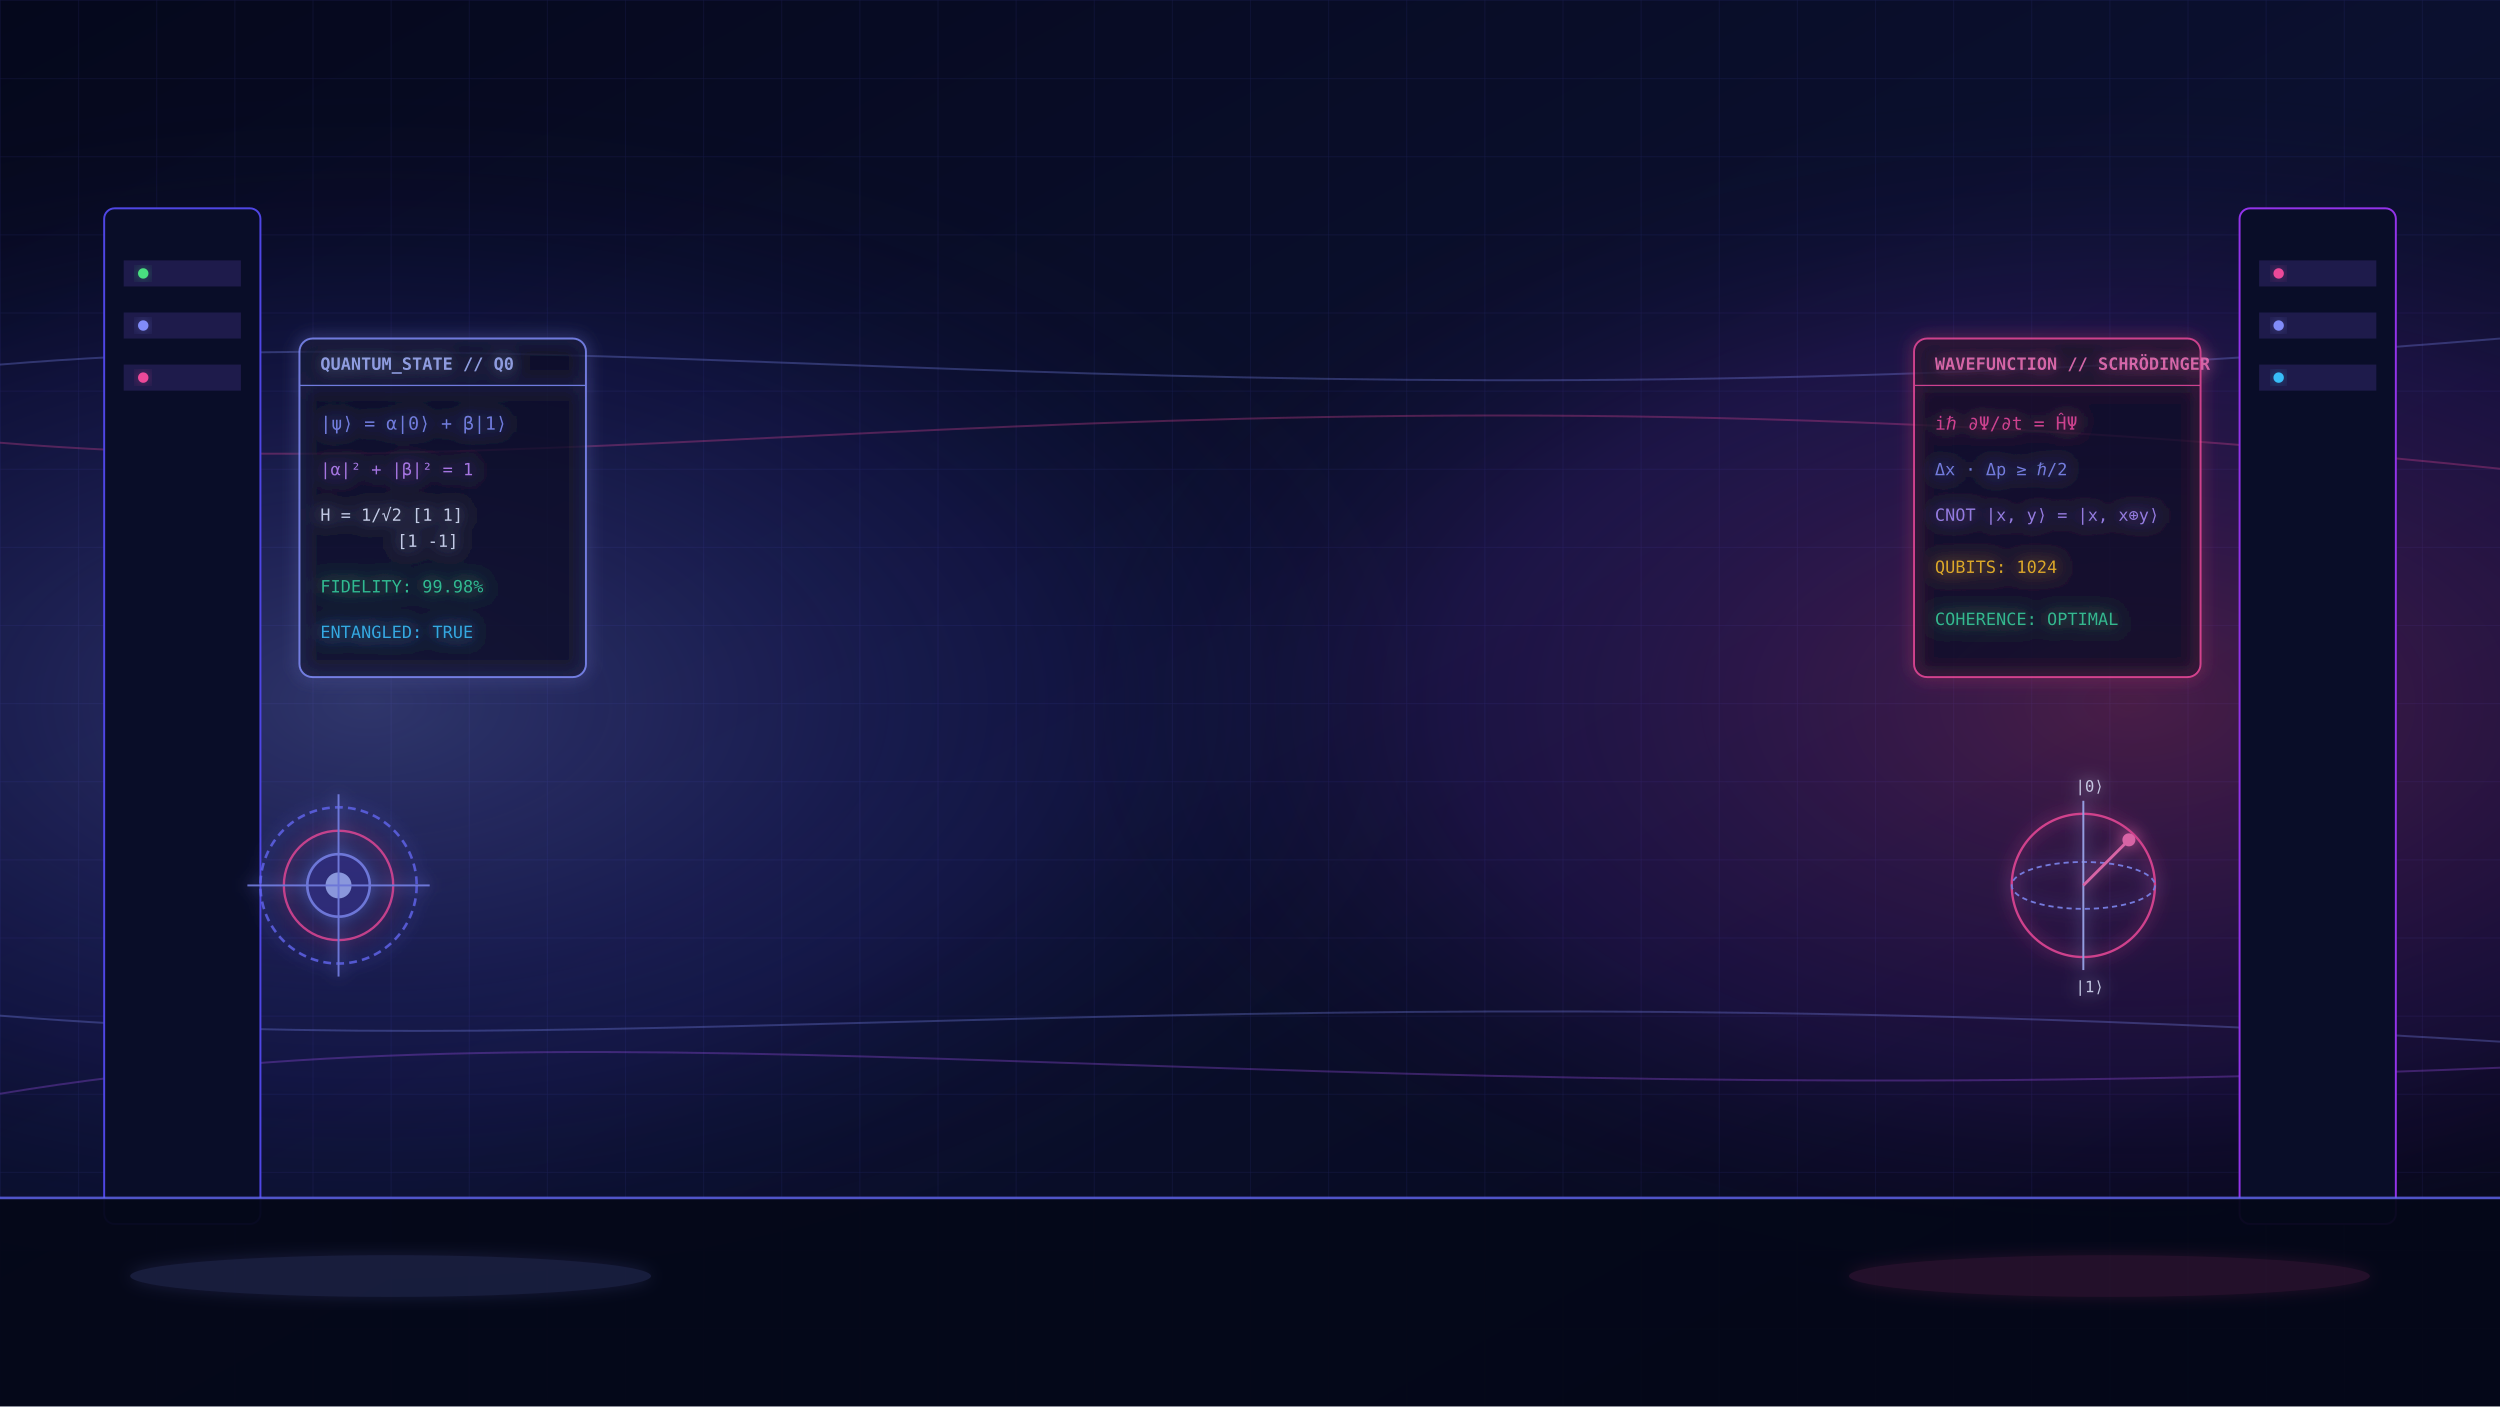
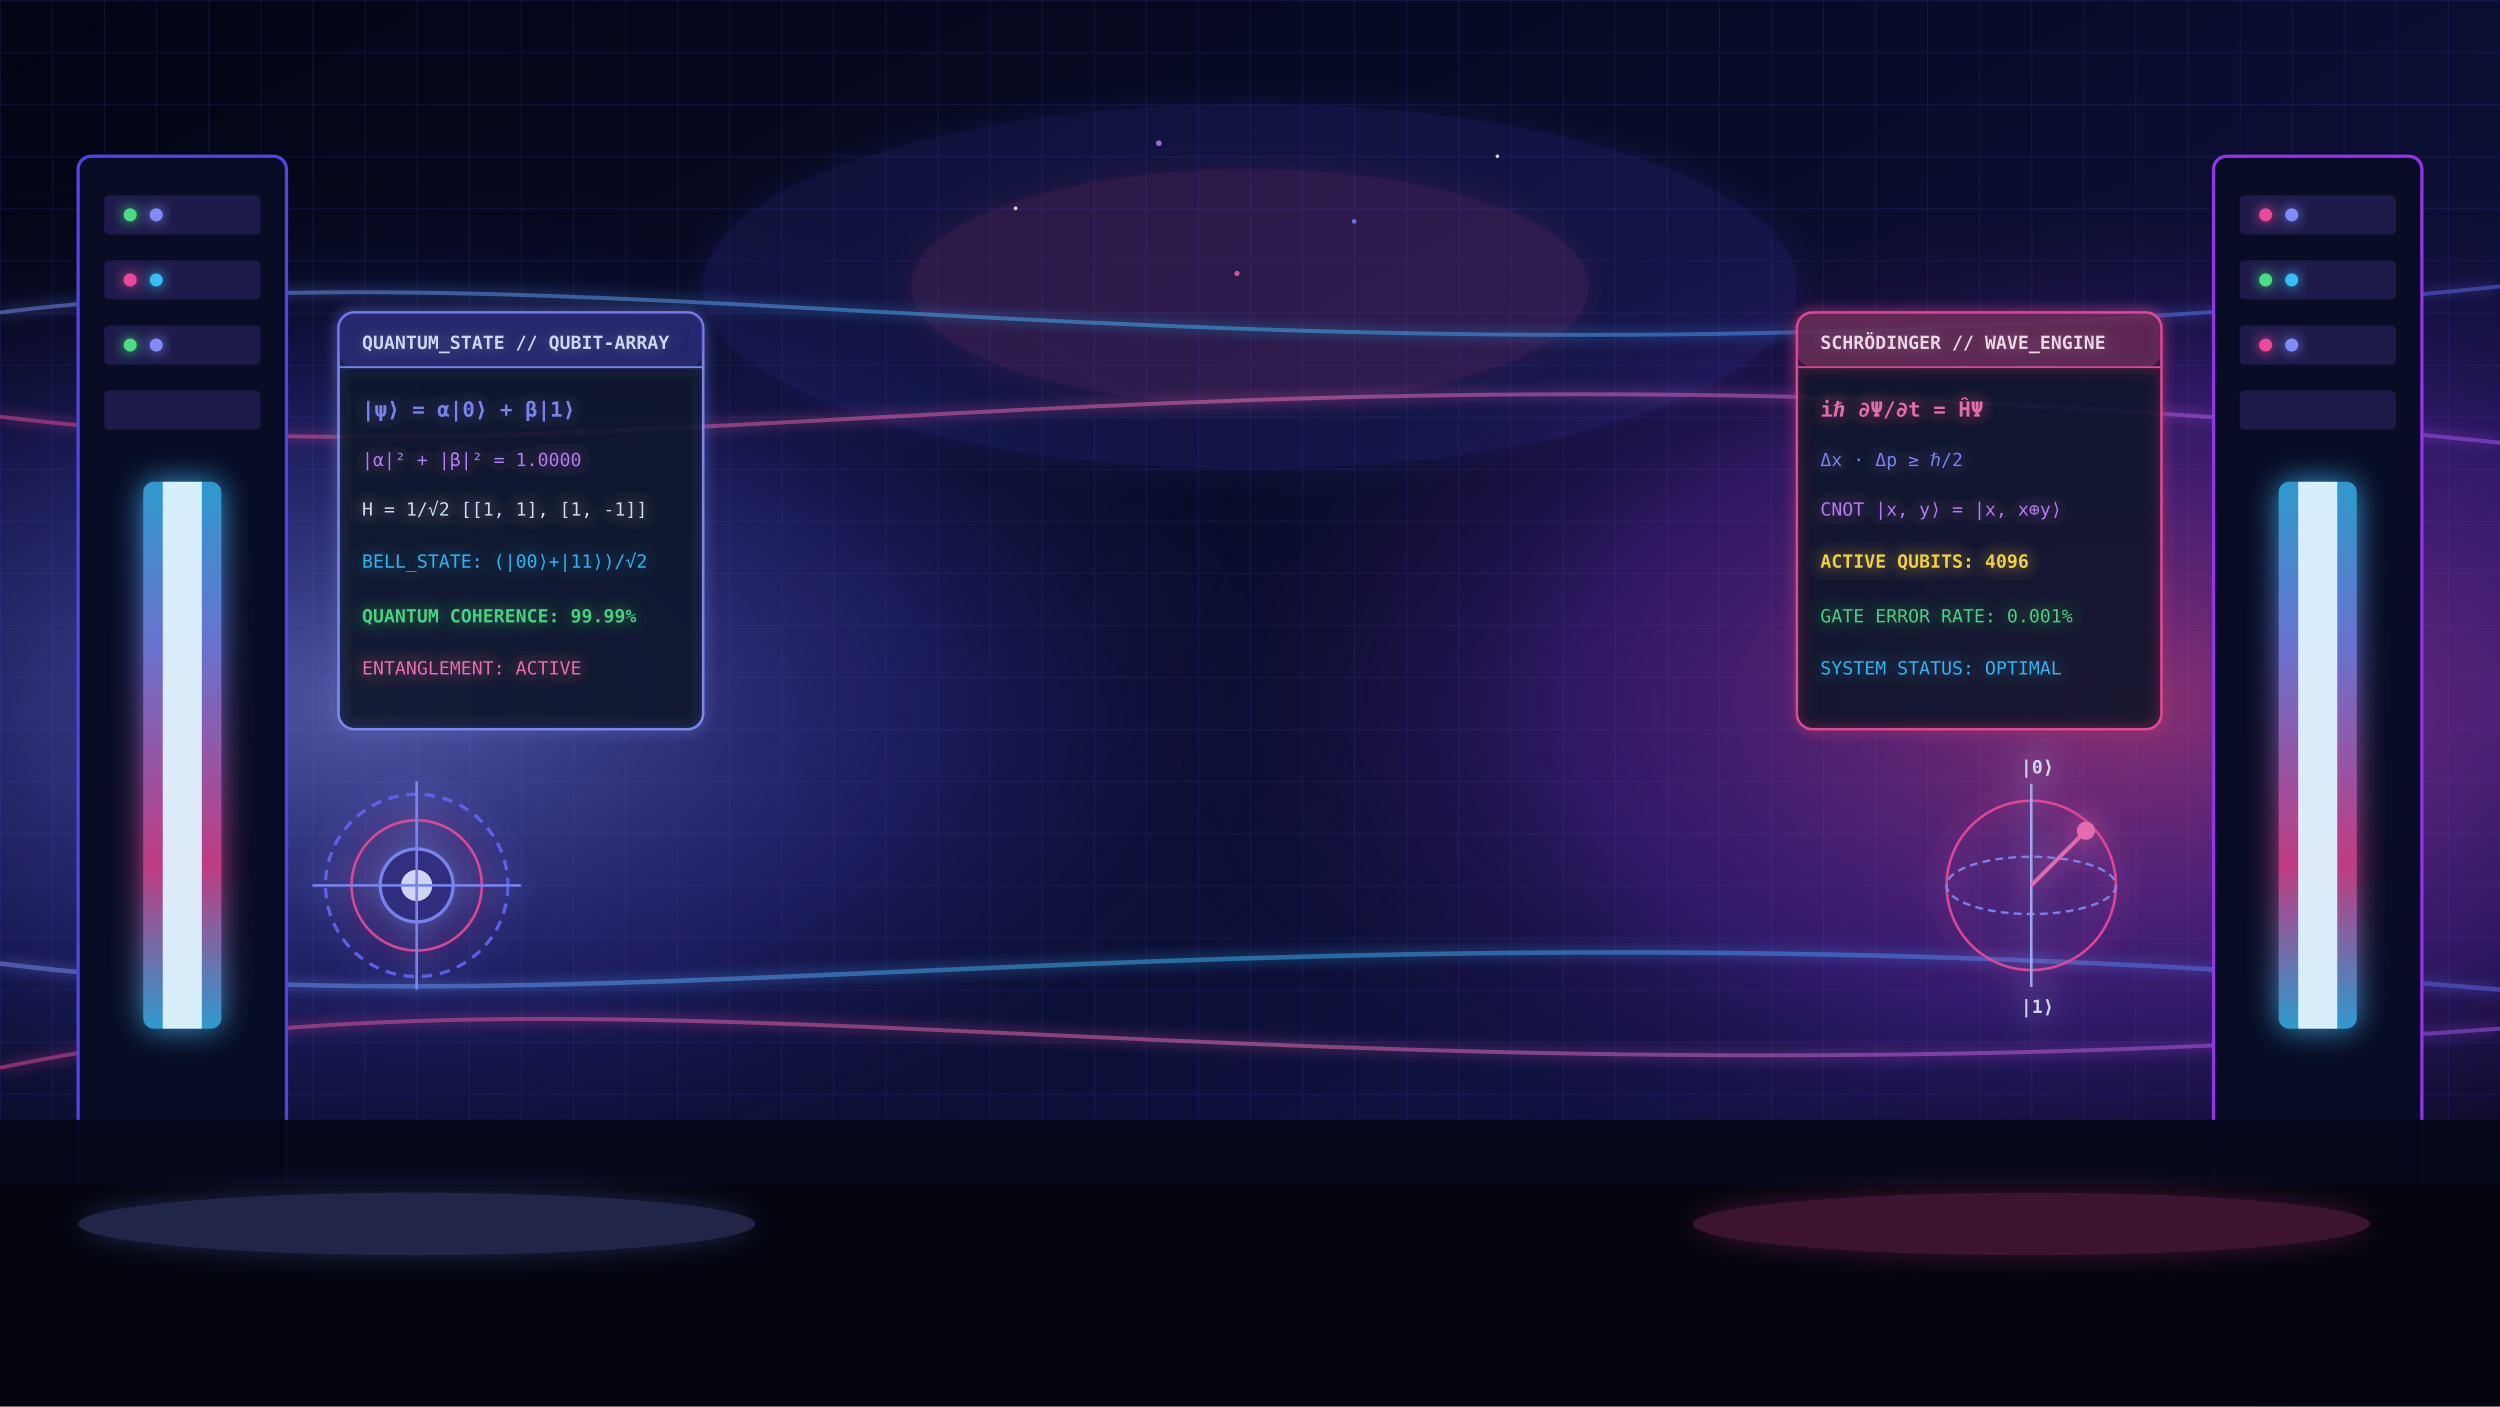
<svg xmlns="http://www.w3.org/2000/svg" viewBox="0 0 1920 1080" width="1920" height="1080">
  <defs>
-     <linearGradient id="quantumBg" x1="0%" y1="0%" x2="100%" y2="100%">
-       <stop offset="0%" stop-color="#05081c" />
-       <stop offset="50%" stop-color="#0b102f" />
-       <stop offset="100%" stop-color="#040616" />
+     <linearGradient id="quantumBgGrad" x1="0%" y1="0%" x2="100%" y2="100%">
+       <stop offset="0%" stop-color="#030514" />
+       <stop offset="40%" stop-color="#080c29" />
+       <stop offset="75%" stop-color="#111244" />
+       <stop offset="100%" stop-color="#040614" />
    </linearGradient>
-     <radialGradient id="cyberGlowL" cx="15%" cy="50%" r="45%">
-       <stop offset="0%" stop-color="#818cf8" stop-opacity="0.32" />
-       <stop offset="60%" stop-color="#4f46e5" stop-opacity="0.12" />
-       <stop offset="100%" stop-color="#05081c" stop-opacity="0" />
+     <linearGradient id="neonLaserBlue" x1="0%" y1="0%" x2="100%" y2="0%">
+       <stop offset="0%" stop-color="#818cf8" />
+       <stop offset="50%" stop-color="#38bdf8" />
+       <stop offset="100%" stop-color="#6366f1" />
+     </linearGradient>
+     <linearGradient id="neonLaserPink" x1="0%" y1="0%" x2="100%" y2="0%">
+       <stop offset="0%" stop-color="#ec4899" />
+       <stop offset="50%" stop-color="#f472b6" />
+       <stop offset="100%" stop-color="#a855f7" />
+     </linearGradient>
+     <linearGradient id="cryoTubeGrad" x1="0%" y1="0%" x2="0%" y2="100%">
+       <stop offset="0%" stop-color="#38bdf8" />
+       <stop offset="30%" stop-color="#818cf8" />
+       <stop offset="70%" stop-color="#ec4899" />
+       <stop offset="100%" stop-color="#38bdf8" />
+     </linearGradient>
+     <radialGradient id="cyberGlowL" cx="15%" cy="50%" r="50%">
+       <stop offset="0%" stop-color="#818cf8" stop-opacity="0.6" />
+       <stop offset="45%" stop-color="#4f46e5" stop-opacity="0.25" />
+       <stop offset="80%" stop-color="#030514" stop-opacity="0" />
    </radialGradient>
-     <radialGradient id="cyberGlowR" cx="85%" cy="50%" r="45%">
-       <stop offset="0%" stop-color="#ec4899" stop-opacity="0.28" />
-       <stop offset="60%" stop-color="#9333ea" stop-opacity="0.12" />
-       <stop offset="100%" stop-color="#05081c" stop-opacity="0" />
+     <radialGradient id="cyberGlowR" cx="85%" cy="50%" r="50%">
+       <stop offset="0%" stop-color="#ec4899" stop-opacity="0.55" />
+       <stop offset="45%" stop-color="#9333ea" stop-opacity="0.25" />
+       <stop offset="80%" stop-color="#030514" stop-opacity="0" />
    </radialGradient>
-     <pattern id="cyberGrid" width="60" height="60" patternUnits="userSpaceOnUse">
-       <path d="M 60 0 L 0 0 0 60" fill="none" stroke="#6366f1" stroke-width="0.75" opacity="0.15" />
+     <pattern id="cyberGridDense" width="40" height="40" patternUnits="userSpaceOnUse">
+       <path d="M 40 0 L 0 0 0 40" fill="none" stroke="#6366f1" stroke-width="0.8" opacity="0.22" />
    </pattern>
-     <filter id="glow" x="-30%" y="-30%" width="160%" height="160%">
-       <feGaussianBlur stdDeviation="6" result="blur" />
+     <filter id="glowHeavy" x="-40%" y="-40%" width="180%" height="180%">
+       <feGaussianBlur stdDeviation="12" result="blur" />
+       <feComposite in="SourceGraphic" in2="blur" operator="over" />
+     </filter>
+     <filter id="glowSoft" x="-20%" y="-20%" width="140%" height="140%">
+       <feGaussianBlur stdDeviation="5" result="blur" />
      <feComposite in="SourceGraphic" in2="blur" operator="over" />
    </filter>
  </defs>
-   <rect width="1920" height="1080" fill="url(#quantumBg)" />
-   <rect width="1920" height="1080" fill="url(#cyberGrid)" />
+   <rect width="1920" height="1080" fill="url(#quantumBgGrad)" />
+   <rect width="1920" height="1080" fill="url(#cyberGridDense)" />
  <rect width="1920" height="1080" fill="url(#cyberGlowL)" />
  <rect width="1920" height="1080" fill="url(#cyberGlowR)" />
-   <g opacity="0.3" stroke="#818cf8" stroke-width="1.5" fill="none">
-     <path d="M0,280 C480,240 960,340 1920,260" />
-     <path d="M0,340 C480,380 960,260 1920,360" stroke="#ec4899" />
-     <path d="M0,780 C480,820 960,740 1920,800" />
-     <path d="M0,840 C480,760 960,860 1920,820" stroke="#a855f7" />
+   <g opacity="0.8">
+     <ellipse cx="960" cy="220" rx="420" ry="140" fill="#4f46e5" opacity="0.18" filter="url(#glowHeavy)" />
+     <ellipse cx="960" cy="220" rx="260" ry="90" fill="#ec4899" opacity="0.15" filter="url(#glowHeavy)" />
+     <circle cx="780" cy="160" r="1.5" fill="#fff" />
+     <circle cx="890" cy="110" r="2.2" fill="#c084fc" />
+     <circle cx="1040" cy="170" r="1.8" fill="#818cf8" />
+     <circle cx="1150" cy="120" r="1.4" fill="#fff" />
+     <circle cx="950" cy="210" r="2" fill="#f472b6" />
  </g>
-   <g id="leftTerminal">
-     <rect x="80" y="160" width="120" height="780" fill="#090d28" stroke="#4f46e5" stroke-width="1.5" rx="8" />
-     <rect x="95" y="200" width="90" height="20" fill="#1e1b4b" />
-     <rect x="95" y="240" width="90" height="20" fill="#1e1b4b" />
-     <rect x="95" y="280" width="90" height="20" fill="#1e1b4b" />
-     <circle cx="110" cy="210" r="4" fill="#4ade80" filter="url(#glow)" />
-     <circle cx="110" cy="250" r="4" fill="#818cf8" filter="url(#glow)" />
-     <circle cx="110" cy="290" r="4" fill="#ec4899" filter="url(#glow)" />
-     <g transform="translate(230, 260)" opacity="0.85" filter="url(#glow)">
-       <rect x="0" y="0" width="220" height="260" fill="rgba(15, 23, 42, 0.75)" stroke="#818cf8" stroke-width="1.5" rx="10" />
-       <line x1="0" y1="36" x2="220" y2="36" stroke="#818cf8" stroke-width="1" />
-       <text x="16" y="24" fill="#a5b4fc" font-family="monospace" font-size="13" font-weight="bold">QUANTUM_STATE // Q0</text>
-       <text x="16" y="70" fill="#818cf8" font-family="monospace" font-size="14">|ψ⟩ = α|0⟩ + β|1⟩</text>
-       <text x="16" y="105" fill="#c084fc" font-family="monospace" font-size="13">|α|² + |β|² = 1</text>
-       <text x="16" y="140" fill="#e0e7ff" font-family="monospace" font-size="13">H = 1/√2 [1  1]</text>
-       <text x="75" y="160" fill="#e0e7ff" font-family="monospace" font-size="13">[1 -1]</text>
-       <text x="16" y="195" fill="#34d399" font-family="monospace" font-size="13">FIDELITY: 99.98%</text>
-       <text x="16" y="230" fill="#38bdf8" font-family="monospace" font-size="13">ENTANGLED: TRUE</text>
+   <g opacity="0.55" filter="url(#glowSoft)">
+     <path d="M0,240 C480,180 960,320 1920,220" stroke="url(#neonLaserBlue)" stroke-width="3" fill="none" />
+     <path d="M0,320 C480,380 960,240 1920,340" stroke="url(#neonLaserPink)" stroke-width="3" fill="none" />
+     <path d="M0,740 C480,800 960,680 1920,760" stroke="url(#neonLaserBlue)" stroke-width="3.5" fill="none" />
+     <path d="M0,820 C480,720 960,860 1920,790" stroke="url(#neonLaserPink)" stroke-width="3" fill="none" />
+   </g>
+   <g id="leftMainframe">
+     <rect x="60" y="120" width="160" height="820" fill="#080c24" stroke="#4f46e5" stroke-width="2.5" rx="10" />
+     <rect x="80" y="150" width="120" height="30" fill="#1e1b4b" rx="4" />
+     <rect x="80" y="200" width="120" height="30" fill="#1e1b4b" rx="4" />
+     <rect x="80" y="250" width="120" height="30" fill="#1e1b4b" rx="4" />
+     <rect x="80" y="300" width="120" height="30" fill="#1e1b4b" rx="4" />
+     <g filter="url(#glowSoft)">
+       <circle cx="100" cy="165" r="5" fill="#4ade80" />
+       <circle cx="120" cy="165" r="5" fill="#818cf8" />
+       <circle cx="100" cy="215" r="5" fill="#ec4899" />
+       <circle cx="120" cy="215" r="5" fill="#38bdf8" />
+       <circle cx="100" cy="265" r="5" fill="#4ade80" />
+       <circle cx="120" cy="265" r="5" fill="#818cf8" />
    </g>
-     <g transform="translate(260, 680)" opacity="0.8" filter="url(#glow)">
-       <circle cx="0" cy="0" r="60" fill="none" stroke="#6366f1" stroke-width="2" stroke-dasharray="6 4" />
-       <circle cx="0" cy="0" r="42" fill="none" stroke="#ec4899" stroke-width="1.8" />
-       <circle cx="0" cy="0" r="24" fill="#312e81" stroke="#818cf8" stroke-width="2" />
-       <circle cx="0" cy="0" r="10" fill="#a5b4fc" />
-       <line x1="-70" y1="0" x2="70" y2="0" stroke="#818cf8" stroke-width="1.5" />
-       <line x1="0" y1="-70" x2="0" y2="70" stroke="#818cf8" stroke-width="1.5" />
+     <rect x="110" y="370" width="60" height="420" fill="url(#cryoTubeGrad)" opacity="0.8" rx="8" filter="url(#glowHeavy)" />
+     <rect x="125" y="370" width="30" height="420" fill="#e0f2fe" opacity="0.95" />
+     <g transform="translate(260, 240)" opacity="0.92" filter="url(#glowSoft)">
+       <rect x="0" y="0" width="280" height="320" fill="rgba(15, 23, 42, 0.85)" stroke="#818cf8" stroke-width="2" rx="12" />
+       <rect x="0" y="0" width="280" height="42" fill="rgba(79, 70, 229, 0.35)" rx="12" />
+       <line x1="0" y1="42" x2="280" y2="42" stroke="#818cf8" stroke-width="1.5" />
+       <text x="18" y="28" fill="#e0e7ff" font-family="monospace" font-size="14" font-weight="bold">QUANTUM_STATE // QUBIT-ARRAY</text>
+       <text x="18" y="80" fill="#818cf8" font-family="monospace" font-size="16" font-weight="bold">|ψ⟩ = α|0⟩ + β|1⟩</text>
+       <text x="18" y="118" fill="#c084fc" font-family="monospace" font-size="14">|α|² + |β|² = 1.0000</text>
+       <text x="18" y="156" fill="#e0e7ff" font-family="monospace" font-size="14">H = 1/√2 [[1, 1], [1, -1]]</text>
+       <text x="18" y="196" fill="#38bdf8" font-family="monospace" font-size="14">BELL_STATE: (|00⟩+|11⟩)/√2</text>
+       <text x="18" y="238" fill="#4ade80" font-family="monospace" font-size="14" font-weight="bold">QUANTUM COHERENCE: 99.99%</text>
+       <text x="18" y="278" fill="#f472b6" font-family="monospace" font-size="14">ENTANGLEMENT: ACTIVE</text>
+     </g>
+     <g transform="translate(320, 680)" opacity="0.9" filter="url(#glowHeavy)">
+       <circle cx="0" cy="0" r="70" fill="none" stroke="#6366f1" stroke-width="2.5" stroke-dasharray="8 6" />
+       <circle cx="0" cy="0" r="50" fill="none" stroke="#ec4899" stroke-width="2" />
+       <circle cx="0" cy="0" r="28" fill="#312e81" stroke="#818cf8" stroke-width="2.5" />
+       <circle cx="0" cy="0" r="12" fill="#e0e7ff" />
+       <line x1="-80" y1="0" x2="80" y2="0" stroke="#818cf8" stroke-width="2" />
+       <line x1="0" y1="-80" x2="0" y2="80" stroke="#818cf8" stroke-width="2" />
    </g>
  </g>
-   <g id="rightTerminal">
-     <rect x="1720" y="160" width="120" height="780" fill="#090d28" stroke="#9333ea" stroke-width="1.5" rx="8" />
-     <rect x="1735" y="200" width="90" height="20" fill="#1e1b4b" />
-     <rect x="1735" y="240" width="90" height="20" fill="#1e1b4b" />
-     <rect x="1735" y="280" width="90" height="20" fill="#1e1b4b" />
-     <circle cx="1750" cy="210" r="4" fill="#ec4899" filter="url(#glow)" />
-     <circle cx="1750" cy="250" r="4" fill="#818cf8" filter="url(#glow)" />
-     <circle cx="1750" cy="290" r="4" fill="#38bdf8" filter="url(#glow)" />
-     <g transform="translate(1470, 260)" opacity="0.85" filter="url(#glow)">
-       <rect x="0" y="0" width="220" height="260" fill="rgba(15, 23, 42, 0.75)" stroke="#ec4899" stroke-width="1.5" rx="10" />
-       <line x1="0" y1="36" x2="220" y2="36" stroke="#ec4899" stroke-width="1" />
-       <text x="16" y="24" fill="#f472b6" font-family="monospace" font-size="13" font-weight="bold">WAVEFUNCTION // SCHRÖDINGER</text>
-       <text x="16" y="70" fill="#ec4899" font-family="monospace" font-size="14">iℏ ∂Ψ/∂t = ĤΨ</text>
-       <text x="16" y="105" fill="#818cf8" font-family="monospace" font-size="13">Δx · Δp ≥ ℏ/2</text>
-       <text x="16" y="140" fill="#a78bfa" font-family="monospace" font-size="13">CNOT |x, y⟩ = |x, x⊕y⟩</text>
-       <text x="16" y="180" fill="#fbbf24" font-family="monospace" font-size="13">QUBITS: 1024</text>
-       <text x="16" y="220" fill="#34d399" font-family="monospace" font-size="13">COHERENCE: OPTIMAL</text>
+   <g id="rightMainframe">
+     <rect x="1700" y="120" width="160" height="820" fill="#080c24" stroke="#9333ea" stroke-width="2.5" rx="10" />
+     <rect x="1720" y="150" width="120" height="30" fill="#1e1b4b" rx="4" />
+     <rect x="1720" y="200" width="120" height="30" fill="#1e1b4b" rx="4" />
+     <rect x="1720" y="250" width="120" height="30" fill="#1e1b4b" rx="4" />
+     <rect x="1720" y="300" width="120" height="30" fill="#1e1b4b" rx="4" />
+     <g filter="url(#glowSoft)">
+       <circle cx="1740" cy="165" r="5" fill="#ec4899" />
+       <circle cx="1760" cy="165" r="5" fill="#818cf8" />
+       <circle cx="1740" cy="215" r="5" fill="#4ade80" />
+       <circle cx="1760" cy="215" r="5" fill="#38bdf8" />
+       <circle cx="1740" cy="265" r="5" fill="#ec4899" />
+       <circle cx="1760" cy="265" r="5" fill="#818cf8" />
    </g>
-     <g transform="translate(1600, 680)" opacity="0.85" filter="url(#glow)">
-       <circle cx="0" cy="0" r="55" fill="none" stroke="#ec4899" stroke-width="1.8" />
-       <ellipse cx="0" cy="0" rx="55" ry="18" fill="none" stroke="#818cf8" stroke-dasharray="4 3" stroke-width="1.4" />
-       <line x1="0" y1="-65" x2="0" y2="65" stroke="#a5b4fc" stroke-width="1.5" />
-       <line x1="0" y1="0" x2="35" y2="-35" stroke="#f472b6" stroke-width="2.2" />
-       <circle cx="35" cy="-35" r="5" fill="#f472b6" />
-       <text x="-6" y="-72" fill="#e0e7ff" font-family="monospace" font-size="12">|0⟩</text>
-       <text x="-6" y="82" fill="#e0e7ff" font-family="monospace" font-size="12">|1⟩</text>
+     <rect x="1750" y="370" width="60" height="420" fill="url(#cryoTubeGrad)" opacity="0.8" rx="8" filter="url(#glowHeavy)" />
+     <rect x="1765" y="370" width="30" height="420" fill="#e0f2fe" opacity="0.95" />
+     <g transform="translate(1380, 240)" opacity="0.92" filter="url(#glowSoft)">
+       <rect x="0" y="0" width="280" height="320" fill="rgba(15, 23, 42, 0.85)" stroke="#ec4899" stroke-width="2" rx="12" />
+       <rect x="0" y="0" width="280" height="42" fill="rgba(236, 72, 153, 0.35)" rx="12" />
+       <line x1="0" y1="42" x2="280" y2="42" stroke="#ec4899" stroke-width="1.5" />
+       <text x="18" y="28" fill="#fce7f3" font-family="monospace" font-size="14" font-weight="bold">SCHRÖDINGER // WAVE_ENGINE</text>
+       <text x="18" y="80" fill="#f472b6" font-family="monospace" font-size="16" font-weight="bold">iℏ ∂Ψ/∂t = ĤΨ</text>
+       <text x="18" y="118" fill="#818cf8" font-family="monospace" font-size="14">Δx · Δp ≥ ℏ/2</text>
+       <text x="18" y="156" fill="#c084fc" font-family="monospace" font-size="14">CNOT |x, y⟩ = |x, x⊕y⟩</text>
+       <text x="18" y="196" fill="#fde047" font-family="monospace" font-size="14" font-weight="bold">ACTIVE QUBITS: 4096</text>
+       <text x="18" y="238" fill="#4ade80" font-family="monospace" font-size="14">GATE ERROR RATE: 0.001%</text>
+       <text x="18" y="278" fill="#38bdf8" font-family="monospace" font-size="14">SYSTEM STATUS: OPTIMAL</text>
+     </g>
+     <g transform="translate(1560, 680)" opacity="0.9" filter="url(#glowHeavy)">
+       <circle cx="0" cy="0" r="65" fill="none" stroke="#ec4899" stroke-width="2" />
+       <ellipse cx="0" cy="0" rx="65" ry="22" fill="none" stroke="#818cf8" stroke-dasharray="6 4" stroke-width="1.8" />
+       <line x1="0" y1="-78" x2="0" y2="78" stroke="#a5b4fc" stroke-width="2" />
+       <line x1="0" y1="0" x2="42" y2="-42" stroke="#f472b6" stroke-width="3" />
+       <circle cx="42" cy="-42" r="7" fill="#f472b6" />
+       <text x="-8" y="-86" fill="#e0e7ff" font-family="monospace" font-size="14" font-weight="bold">|0⟩</text>
+       <text x="-8" y="98" fill="#e0e7ff" font-family="monospace" font-size="14" font-weight="bold">|1⟩</text>
    </g>
  </g>
-   <path d="M0,920 L1920,920 L1920,1080 L0,1080 Z" fill="#040718" opacity="0.95" />
-   <line x1="0" y1="920" x2="1920" y2="920" stroke="#6366f1" stroke-width="2" opacity="0.8" />
-   <ellipse cx="300" cy="980" rx="200" ry="16" fill="#818cf8" opacity="0.16" filter="url(#glow)" />
-   <ellipse cx="1620" cy="980" rx="200" ry="16" fill="#ec4899" opacity="0.14" filter="url(#glow)" />
+   <path d="M0,860 L1920,860 L1920,1080 L0,1080 Z" fill="#040618" opacity="0.95" />
+   <path d="M0,910 L1920,910 L1920,1080 L0,1080 Z" fill="#02030d" />
+   <line x1="0" y1="860" x2="1920" y2="860" stroke="#818cf8" stroke-width="4" opacity="0.9" filter="url(#glowSoft)" />
+   <line x1="0" y1="910" x2="1920" y2="910" stroke="#ec4899" stroke-width="3" opacity="0.8" filter="url(#glowSoft)" />
+   <ellipse cx="320" cy="940" rx="260" ry="24" fill="#818cf8" opacity="0.25" filter="url(#glowHeavy)" />
+   <ellipse cx="1560" cy="940" rx="260" ry="24" fill="#ec4899" opacity="0.25" filter="url(#glowHeavy)" />
</svg>
